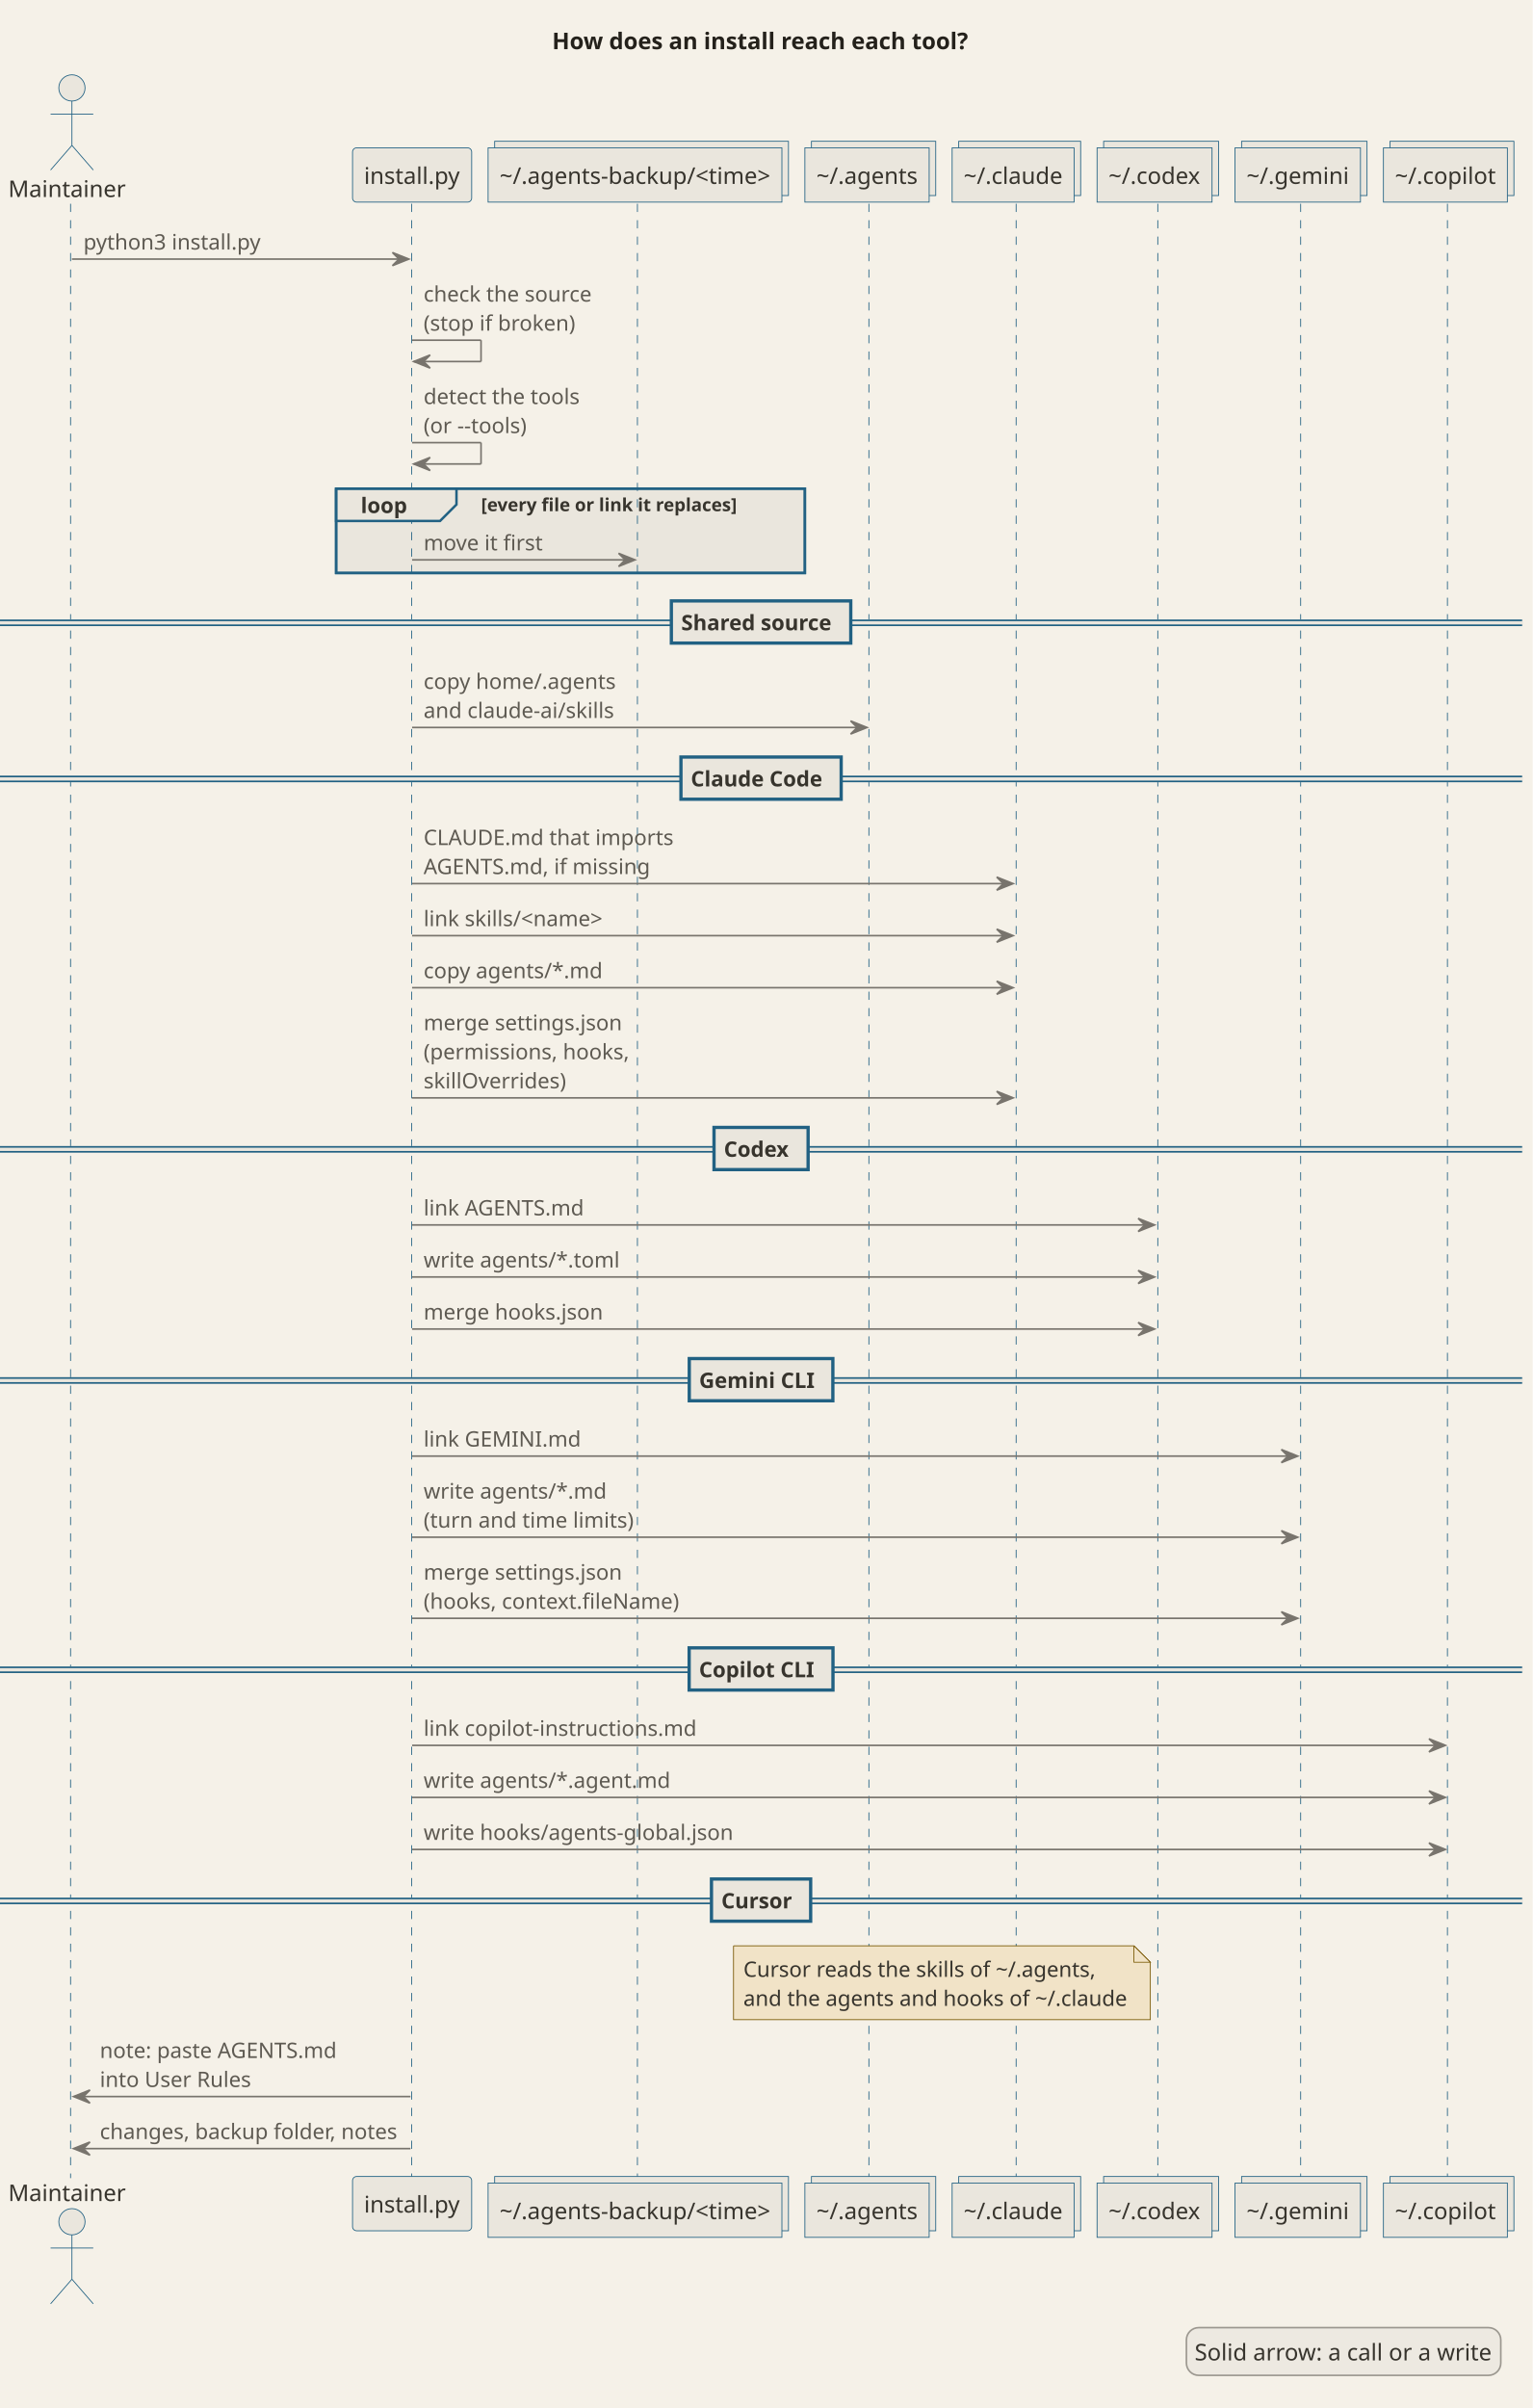
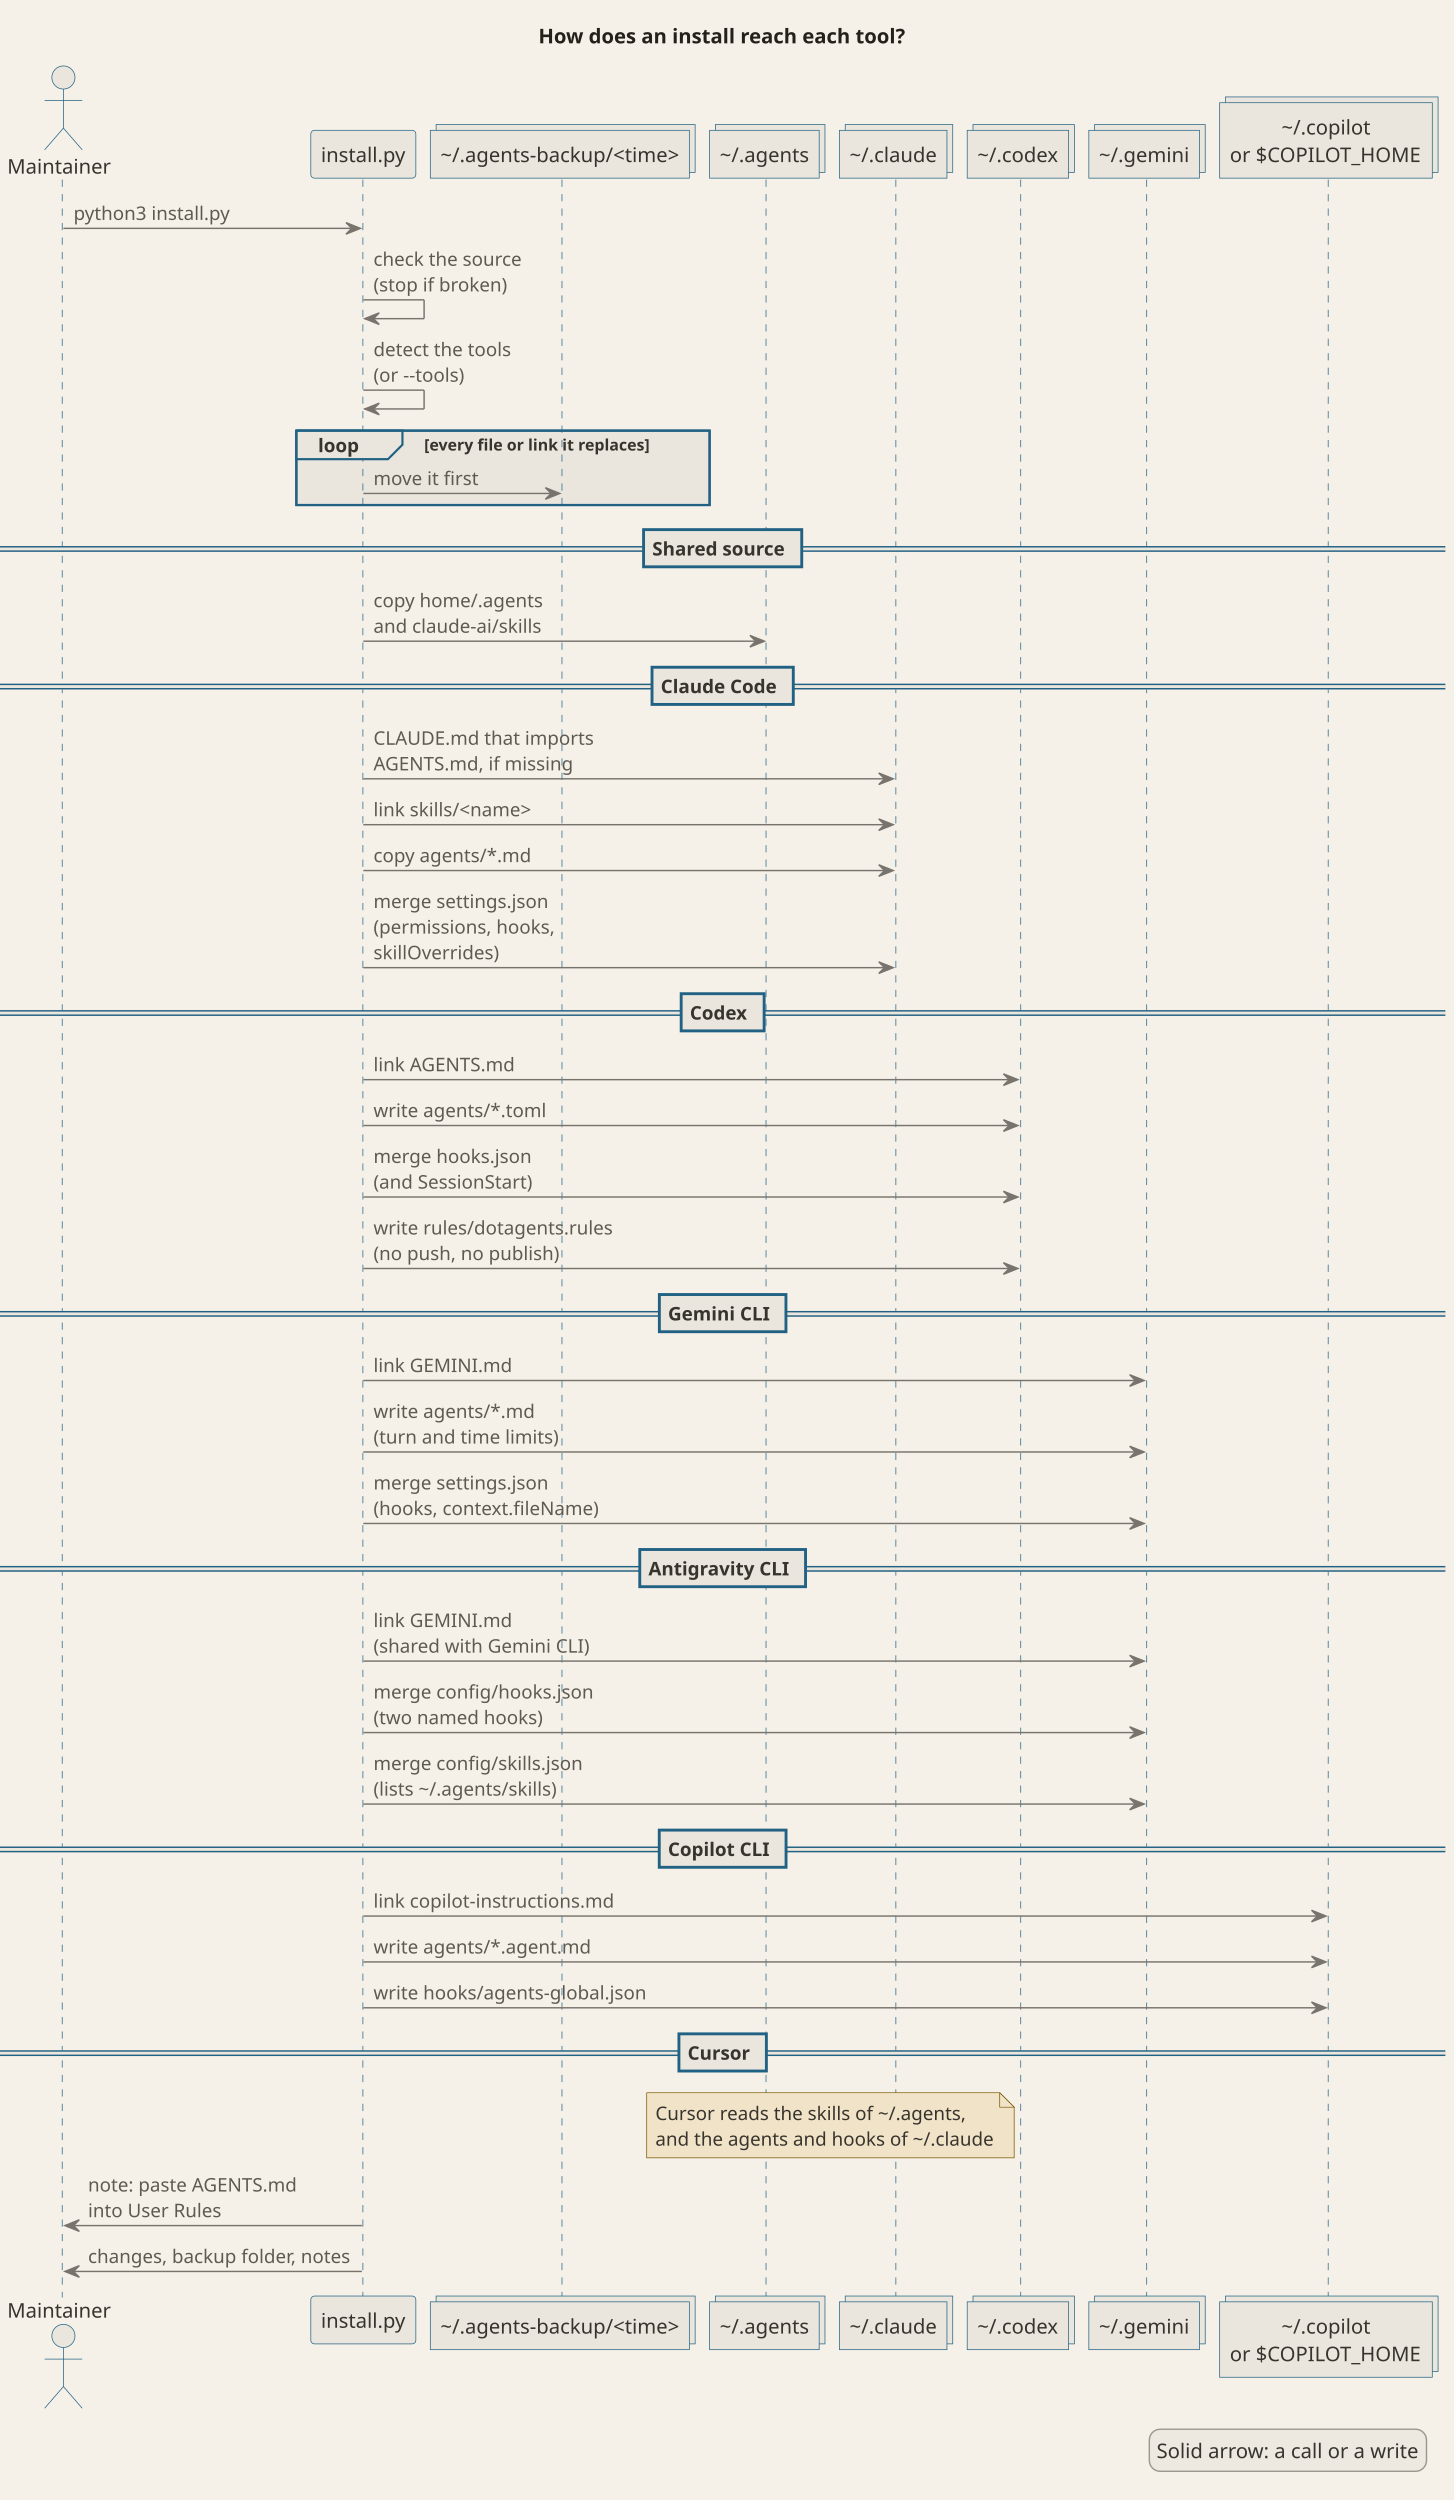
- <svg xmlns="http://www.w3.org/2000/svg" contentStyleType="text/css" data-diagram-type="SEQUENCE" height="1467px" preserveAspectRatio="none" style="width:934px;height:1467px;background:#F5F1E8;" version="1.1" viewBox="0 0 934 1467" width="934px" zoomAndPan="magnify">
+ <svg xmlns="http://www.w3.org/2000/svg" contentStyleType="text/css" data-diagram-type="SEQUENCE" height="1728px" preserveAspectRatio="none" style="width:1005px;height:1728px;background:#F5F1E8;" version="1.1" viewBox="0 0 1005 1728" width="1005px" zoomAndPan="magnify">
  <defs />
  <g>
-     <rect fill="#F5F1E8" height="1467" style="stroke:none;stroke-width:1;" width="934" x="0" y="0" />
-     <text fill="#24211B" font-family="sans-serif" font-size="14" font-weight="bold" lengthAdjust="spacing" textLength="253.693" x="336.432" y="29.966">How does an install reach each tool?</text>
+     <rect fill="#F5F1E8" height="1728" style="stroke:none;stroke-width:1;" width="1005" x="0" y="0" />
+     <text fill="#24211B" font-family="sans-serif" font-size="14" font-weight="bold" lengthAdjust="spacing" textLength="253.693" x="372.153" y="29.966">How does an install reach each tool?</text>
    <rect fill="#EAE6DD" height="51.412" style="stroke:#216183;stroke-width:1.5;" width="285.649" x="204.831" y="297.666" />
    <g>
-       <rect fill="#000000" fill-opacity="0" height="1202.829" width="8" x="39.833" y="124.136" />
-       <line style="stroke:#216183;stroke-width:0.5;stroke-dasharray:5.0,5.0;" x1="43" x2="43" y1="124.136" y2="1326.965" />
-     </g>
-     <g>
-       <rect fill="#000000" fill-opacity="0" height="1202.829" width="8" x="247.133" y="124.136" />
-       <line style="stroke:#216183;stroke-width:0.5;stroke-dasharray:5.0,5.0;" x1="250.831" x2="250.831" y1="124.136" y2="1326.965" />
-     </g>
-     <g>
-       <rect fill="#000000" fill-opacity="0" height="1202.829" width="8" x="384.958" y="124.136" />
-       <line style="stroke:#216183;stroke-width:0.5;stroke-dasharray:5.0,5.0;" x1="388.435" x2="388.435" y1="124.136" y2="1326.965" />
-     </g>
-     <g>
-       <rect fill="#000000" fill-opacity="0" height="1202.829" width="8" x="526.35" y="124.136" />
-       <line style="stroke:#216183;stroke-width:0.5;stroke-dasharray:5.0,5.0;" x1="529.48" x2="529.48" y1="124.136" y2="1326.965" />
-     </g>
-     <g>
-       <rect fill="#000000" fill-opacity="0" height="1202.829" width="8" x="615.376" y="124.136" />
-       <line style="stroke:#216183;stroke-width:0.5;stroke-dasharray:5.0,5.0;" x1="619.22" x2="619.22" y1="124.136" y2="1326.965" />
-     </g>
-     <g>
-       <rect fill="#000000" fill-opacity="0" height="1202.829" width="8" x="701.567" y="124.136" />
-       <line style="stroke:#216183;stroke-width:0.5;stroke-dasharray:5.0,5.0;" x1="705.532" x2="705.532" y1="124.136" y2="1326.965" />
-     </g>
-     <g>
-       <rect fill="#000000" fill-opacity="0" height="1202.829" width="8" x="788.821" y="124.136" />
-       <line style="stroke:#216183;stroke-width:0.5;stroke-dasharray:5.0,5.0;" x1="792.602" x2="792.602" y1="124.136" y2="1326.965" />
-     </g>
-     <g>
-       <rect fill="#000000" fill-opacity="0" height="1202.829" width="8" x="878.799" y="124.136" />
-       <line style="stroke:#216183;stroke-width:0.5;stroke-dasharray:5.0,5.0;" x1="882.041" x2="882.041" y1="124.136" y2="1326.965" />
+       <rect fill="#000000" fill-opacity="0" height="1463.889" width="8" x="39.833" y="124.136" />
+       <line style="stroke:#216183;stroke-width:0.5;stroke-dasharray:5.0,5.0;" x1="43" x2="43" y1="124.136" y2="1588.025" />
+     </g>
+     <g>
+       <rect fill="#000000" fill-opacity="0" height="1463.889" width="8" x="247.133" y="124.136" />
+       <line style="stroke:#216183;stroke-width:0.5;stroke-dasharray:5.0,5.0;" x1="250.831" x2="250.831" y1="124.136" y2="1588.025" />
+     </g>
+     <g>
+       <rect fill="#000000" fill-opacity="0" height="1463.889" width="8" x="384.958" y="124.136" />
+       <line style="stroke:#216183;stroke-width:0.5;stroke-dasharray:5.0,5.0;" x1="388.435" x2="388.435" y1="124.136" y2="1588.025" />
+     </g>
+     <g>
+       <rect fill="#000000" fill-opacity="0" height="1463.889" width="8" x="526.35" y="124.136" />
+       <line style="stroke:#216183;stroke-width:0.5;stroke-dasharray:5.0,5.0;" x1="529.48" x2="529.48" y1="124.136" y2="1588.025" />
+     </g>
+     <g>
+       <rect fill="#000000" fill-opacity="0" height="1463.889" width="8" x="615.376" y="124.136" />
+       <line style="stroke:#216183;stroke-width:0.5;stroke-dasharray:5.0,5.0;" x1="619.22" x2="619.22" y1="124.136" y2="1588.025" />
+     </g>
+     <g>
+       <rect fill="#000000" fill-opacity="0" height="1463.889" width="8" x="701.567" y="124.136" />
+       <line style="stroke:#216183;stroke-width:0.5;stroke-dasharray:5.0,5.0;" x1="705.532" x2="705.532" y1="124.136" y2="1588.025" />
+     </g>
+     <g>
+       <rect fill="#000000" fill-opacity="0" height="1463.889" width="8" x="788.821" y="124.136" />
+       <line style="stroke:#216183;stroke-width:0.5;stroke-dasharray:5.0,5.0;" x1="792.602" x2="792.602" y1="124.136" y2="1588.025" />
+     </g>
+     <g>
+       <rect fill="#000000" fill-opacity="0" height="1463.889" width="8" x="914.52" y="124.136" />
+       <line style="stroke:#216183;stroke-width:0.5;stroke-dasharray:5.0,5.0;" x1="918.041" x2="918.041" y1="124.136" y2="1588.025" />
    </g>
    <g class="participant participant-head" data-participant="user">
      <text fill="#37342D" font-family="sans-serif" font-size="14" lengthAdjust="spacing" textLength="71.666" x="5" y="120.034">Maintainer</text>
      <ellipse cx="43.833" cy="53.568" fill="#EAE6DD" rx="8" ry="8" style="stroke:#216183;stroke-width:0.5;" />
      <path d="M43.833,61.568 L43.833,88.568 M30.833,69.568 L56.833,69.568 M43.833,88.568 L30.833,103.568 M43.833,88.568 L56.833,103.568" fill="none" style="stroke:#216183;stroke-width:0.5;" />
    </g>
    <g class="participant participant-tail" data-participant="user">
-       <text fill="#37342D" font-family="sans-serif" font-size="14" lengthAdjust="spacing" textLength="71.666" x="5" y="1340.93">Maintainer</text>
-       <ellipse cx="43.833" cy="1353.532" fill="#EAE6DD" rx="8" ry="8" style="stroke:#216183;stroke-width:0.5;" />
-       <path d="M43.833,1361.532 L43.833,1388.532 M30.833,1369.532 L56.833,1369.532 M43.833,1388.532 L30.833,1403.532 M43.833,1388.532 L56.833,1403.532" fill="none" style="stroke:#216183;stroke-width:0.5;" />
+       <text fill="#37342D" font-family="sans-serif" font-size="14" lengthAdjust="spacing" textLength="71.666" x="5" y="1601.991">Maintainer</text>
+       <ellipse cx="43.833" cy="1614.592" fill="#EAE6DD" rx="8" ry="8" style="stroke:#216183;stroke-width:0.5;" />
+       <path d="M43.833,1622.592 L43.833,1649.592 M30.833,1630.592 L56.833,1630.592 M43.833,1649.592 L30.833,1664.592 M43.833,1649.592 L56.833,1664.592" fill="none" style="stroke:#216183;stroke-width:0.5;" />
    </g>
    <g class="participant participant-head" data-participant="install">
      <rect fill="#EAE6DD" height="33.068" rx="2.5" ry="2.5" style="stroke:#216183;stroke-width:0.5;" width="72.604" x="214.831" y="90.068" />
      <text fill="#37342D" font-family="sans-serif" font-size="14" lengthAdjust="spacing" textLength="58.604" x="221.831" y="112.034">install.py</text>
    </g>
    <g class="participant participant-tail" data-participant="install">
-       <rect fill="#EAE6DD" height="33.068" rx="2.5" ry="2.5" style="stroke:#216183;stroke-width:0.5;" width="72.604" x="214.831" y="1325.965" />
-       <text fill="#37342D" font-family="sans-serif" font-size="14" lengthAdjust="spacing" textLength="58.604" x="221.831" y="1347.93">install.py</text>
+       <rect fill="#EAE6DD" height="33.068" rx="2.5" ry="2.5" style="stroke:#216183;stroke-width:0.5;" width="72.604" x="214.831" y="1587.025" />
+       <text fill="#37342D" font-family="sans-serif" font-size="14" lengthAdjust="spacing" textLength="58.604" x="221.831" y="1608.991">install.py</text>
    </g>
    <g class="participant participant-head" data-participant="backup">
      <rect fill="#EAE6DD" height="33.068" style="stroke:#216183;stroke-width:0.5;" width="179.045" x="301.435" y="86.068" />
      <rect fill="#EAE6DD" height="33.068" style="stroke:#216183;stroke-width:0.5;" width="179.045" x="297.435" y="90.068" />
      <text fill="#37342D" font-family="sans-serif" font-size="14" lengthAdjust="spacing" textLength="165.045" x="304.435" y="112.034">~/.agents-backup/&lt;time&gt;</text>
    </g>
    <g class="participant participant-tail" data-participant="backup">
-       <rect fill="#EAE6DD" height="33.068" style="stroke:#216183;stroke-width:0.5;" width="179.045" x="301.435" y="1325.965" />
-       <rect fill="#EAE6DD" height="33.068" style="stroke:#216183;stroke-width:0.5;" width="179.045" x="297.435" y="1329.965" />
-       <text fill="#37342D" font-family="sans-serif" font-size="14" lengthAdjust="spacing" textLength="165.045" x="304.435" y="1351.93">~/.agents-backup/&lt;time&gt;</text>
+       <rect fill="#EAE6DD" height="33.068" style="stroke:#216183;stroke-width:0.5;" width="179.045" x="301.435" y="1587.025" />
+       <rect fill="#EAE6DD" height="33.068" style="stroke:#216183;stroke-width:0.5;" width="179.045" x="297.435" y="1591.025" />
+       <text fill="#37342D" font-family="sans-serif" font-size="14" lengthAdjust="spacing" textLength="165.045" x="304.435" y="1612.991">~/.agents-backup/&lt;time&gt;</text>
    </g>
    <g class="participant participant-head" data-participant="agents">
      <rect fill="#EAE6DD" height="33.068" style="stroke:#216183;stroke-width:0.5;" width="75.74" x="494.48" y="86.068" />
      <rect fill="#EAE6DD" height="33.068" style="stroke:#216183;stroke-width:0.5;" width="75.74" x="490.48" y="90.068" />
      <text fill="#37342D" font-family="sans-serif" font-size="14" lengthAdjust="spacing" textLength="61.74" x="497.48" y="112.034">~/.agents</text>
    </g>
    <g class="participant participant-tail" data-participant="agents">
-       <rect fill="#EAE6DD" height="33.068" style="stroke:#216183;stroke-width:0.5;" width="75.74" x="494.48" y="1325.965" />
-       <rect fill="#EAE6DD" height="33.068" style="stroke:#216183;stroke-width:0.5;" width="75.74" x="490.48" y="1329.965" />
-       <text fill="#37342D" font-family="sans-serif" font-size="14" lengthAdjust="spacing" textLength="61.74" x="497.48" y="1351.93">~/.agents</text>
+       <rect fill="#EAE6DD" height="33.068" style="stroke:#216183;stroke-width:0.5;" width="75.74" x="494.48" y="1587.025" />
+       <rect fill="#EAE6DD" height="33.068" style="stroke:#216183;stroke-width:0.5;" width="75.74" x="490.48" y="1591.025" />
+       <text fill="#37342D" font-family="sans-serif" font-size="14" lengthAdjust="spacing" textLength="61.74" x="497.48" y="1612.991">~/.agents</text>
    </g>
    <g class="participant participant-head" data-participant="claude">
      <rect fill="#EAE6DD" height="33.068" style="stroke:#216183;stroke-width:0.5;" width="74.312" x="584.22" y="86.068" />
      <rect fill="#EAE6DD" height="33.068" style="stroke:#216183;stroke-width:0.5;" width="74.312" x="580.22" y="90.068" />
      <text fill="#37342D" font-family="sans-serif" font-size="14" lengthAdjust="spacing" textLength="60.312" x="587.22" y="112.034">~/.claude</text>
    </g>
    <g class="participant participant-tail" data-participant="claude">
-       <rect fill="#EAE6DD" height="33.068" style="stroke:#216183;stroke-width:0.5;" width="74.312" x="584.22" y="1325.965" />
-       <rect fill="#EAE6DD" height="33.068" style="stroke:#216183;stroke-width:0.5;" width="74.312" x="580.22" y="1329.965" />
-       <text fill="#37342D" font-family="sans-serif" font-size="14" lengthAdjust="spacing" textLength="60.312" x="587.22" y="1351.93">~/.claude</text>
+       <rect fill="#EAE6DD" height="33.068" style="stroke:#216183;stroke-width:0.5;" width="74.312" x="584.22" y="1587.025" />
+       <rect fill="#EAE6DD" height="33.068" style="stroke:#216183;stroke-width:0.5;" width="74.312" x="580.22" y="1591.025" />
+       <text fill="#37342D" font-family="sans-serif" font-size="14" lengthAdjust="spacing" textLength="60.312" x="587.22" y="1612.991">~/.claude</text>
    </g>
    <g class="participant participant-head" data-participant="codex">
      <rect fill="#EAE6DD" height="33.068" style="stroke:#216183;stroke-width:0.5;" width="70.07" x="672.532" y="86.068" />
      <rect fill="#EAE6DD" height="33.068" style="stroke:#216183;stroke-width:0.5;" width="70.07" x="668.532" y="90.068" />
      <text fill="#37342D" font-family="sans-serif" font-size="14" lengthAdjust="spacing" textLength="56.07" x="675.532" y="112.034">~/.codex</text>
    </g>
    <g class="participant participant-tail" data-participant="codex">
-       <rect fill="#EAE6DD" height="33.068" style="stroke:#216183;stroke-width:0.5;" width="70.07" x="672.532" y="1325.965" />
-       <rect fill="#EAE6DD" height="33.068" style="stroke:#216183;stroke-width:0.5;" width="70.07" x="668.532" y="1329.965" />
-       <text fill="#37342D" font-family="sans-serif" font-size="14" lengthAdjust="spacing" textLength="56.07" x="675.532" y="1351.93">~/.codex</text>
+       <rect fill="#EAE6DD" height="33.068" style="stroke:#216183;stroke-width:0.5;" width="70.07" x="672.532" y="1587.025" />
+       <rect fill="#EAE6DD" height="33.068" style="stroke:#216183;stroke-width:0.5;" width="70.07" x="668.532" y="1591.025" />
+       <text fill="#37342D" font-family="sans-serif" font-size="14" lengthAdjust="spacing" textLength="56.07" x="675.532" y="1612.991">~/.codex</text>
    </g>
    <g class="participant participant-head" data-participant="gemini">
      <rect fill="#EAE6DD" height="33.068" style="stroke:#216183;stroke-width:0.5;" width="76.44" x="756.602" y="86.068" />
      <rect fill="#EAE6DD" height="33.068" style="stroke:#216183;stroke-width:0.5;" width="76.44" x="752.602" y="90.068" />
      <text fill="#37342D" font-family="sans-serif" font-size="14" lengthAdjust="spacing" textLength="62.44" x="759.602" y="112.034">~/.gemini</text>
    </g>
    <g class="participant participant-tail" data-participant="gemini">
-       <rect fill="#EAE6DD" height="33.068" style="stroke:#216183;stroke-width:0.5;" width="76.44" x="756.602" y="1325.965" />
-       <rect fill="#EAE6DD" height="33.068" style="stroke:#216183;stroke-width:0.5;" width="76.44" x="752.602" y="1329.965" />
-       <text fill="#37342D" font-family="sans-serif" font-size="14" lengthAdjust="spacing" textLength="62.44" x="759.602" y="1351.93">~/.gemini</text>
+       <rect fill="#EAE6DD" height="33.068" style="stroke:#216183;stroke-width:0.5;" width="76.44" x="756.602" y="1587.025" />
+       <rect fill="#EAE6DD" height="33.068" style="stroke:#216183;stroke-width:0.5;" width="76.44" x="752.602" y="1591.025" />
+       <text fill="#37342D" font-family="sans-serif" font-size="14" lengthAdjust="spacing" textLength="62.44" x="759.602" y="1612.991">~/.gemini</text>
    </g>
    <g class="participant participant-head" data-participant="copilot">
-       <rect fill="#EAE6DD" height="33.068" style="stroke:#216183;stroke-width:0.5;" width="75.516" x="847.041" y="86.068" />
-       <rect fill="#EAE6DD" height="33.068" style="stroke:#216183;stroke-width:0.5;" width="75.516" x="843.041" y="90.068" />
-       <text fill="#37342D" font-family="sans-serif" font-size="14" lengthAdjust="spacing" textLength="61.516" x="850.041" y="112.034">~/.copilot</text>
+       <rect fill="#EAE6DD" height="52.136" style="stroke:#216183;stroke-width:0.5;" width="146.958" x="847.041" y="67" />
+       <rect fill="#EAE6DD" height="52.136" style="stroke:#216183;stroke-width:0.5;" width="146.958" x="843.041" y="71" />
+       <text fill="#37342D" font-family="sans-serif" font-size="14" lengthAdjust="spacing" textLength="61.516" x="885.762" y="92.966">~/.copilot</text>
+       <text fill="#37342D" font-family="sans-serif" font-size="14" lengthAdjust="spacing" textLength="132.958" x="850.041" y="112.034">or $COPILOT_HOME</text>
    </g>
    <g class="participant participant-tail" data-participant="copilot">
-       <rect fill="#EAE6DD" height="33.068" style="stroke:#216183;stroke-width:0.5;" width="75.516" x="847.041" y="1325.965" />
-       <rect fill="#EAE6DD" height="33.068" style="stroke:#216183;stroke-width:0.5;" width="75.516" x="843.041" y="1329.965" />
-       <text fill="#37342D" font-family="sans-serif" font-size="14" lengthAdjust="spacing" textLength="61.516" x="850.041" y="1351.93">~/.copilot</text>
+       <rect fill="#EAE6DD" height="52.136" style="stroke:#216183;stroke-width:0.5;" width="146.958" x="847.041" y="1587.025" />
+       <rect fill="#EAE6DD" height="52.136" style="stroke:#216183;stroke-width:0.5;" width="146.958" x="843.041" y="1591.025" />
+       <text fill="#37342D" font-family="sans-serif" font-size="14" lengthAdjust="spacing" textLength="61.516" x="885.762" y="1612.991">~/.copilot</text>
+       <text fill="#37342D" font-family="sans-serif" font-size="14" lengthAdjust="spacing" textLength="132.958" x="850.041" y="1632.059">or $COPILOT_HOME</text>
    </g>
    <g class="message" data-participant-1="user" data-participant-2="install">
      <polygon fill="#78746D" points="239.133,153.842,249.133,157.842,239.133,161.842,243.133,157.842" style="stroke:#78746D;stroke-width:1;" />
      <line style="stroke:#78746D;stroke-width:1;" x1="43.833" x2="245.133" y1="157.842" y2="157.842" />
      <text fill="#5E5A52" font-family="sans-serif" font-size="13" lengthAdjust="spacing" textLength="108.485" x="50.833" y="152.033">python3 install.py</text>
    </g>
    <g class="message" data-participant-1="install" data-participant-2="install">
      <line style="stroke:#78746D;stroke-width:1;" x1="251.133" x2="293.133" y1="207.254" y2="207.254" />
      <line style="stroke:#78746D;stroke-width:1;" x1="293.133" x2="293.133" y1="207.254" y2="220.254" />
      <line style="stroke:#78746D;stroke-width:1;" x1="252.133" x2="293.133" y1="220.254" y2="220.254" />
      <polygon fill="#78746D" points="262.133,216.254,252.133,220.254,262.133,224.254,258.133,220.254" style="stroke:#78746D;stroke-width:1;" />
      <text fill="#5E5A52" font-family="sans-serif" font-size="13" lengthAdjust="spacing" textLength="102.674" x="258.133" y="183.739">check the source</text>
      <text fill="#5E5A52" font-family="sans-serif" font-size="13" lengthAdjust="spacing" textLength="92.703" x="258.133" y="201.445">(stop if broken)</text>
    </g>
    <g class="message" data-participant-1="install" data-participant-2="install">
      <line style="stroke:#78746D;stroke-width:1;" x1="251.133" x2="293.133" y1="269.666" y2="269.666" />
      <line style="stroke:#78746D;stroke-width:1;" x1="293.133" x2="293.133" y1="269.666" y2="282.666" />
      <line style="stroke:#78746D;stroke-width:1;" x1="252.133" x2="293.133" y1="282.666" y2="282.666" />
      <polygon fill="#78746D" points="262.133,278.666,252.133,282.666,262.133,286.666,258.133,282.666" style="stroke:#78746D;stroke-width:1;" />
      <text fill="#5E5A52" font-family="sans-serif" font-size="13" lengthAdjust="spacing" textLength="95.108" x="258.133" y="246.151">detect the tools</text>
      <text fill="#5E5A52" font-family="sans-serif" font-size="13" lengthAdjust="spacing" textLength="62.79" x="258.133" y="263.857">(or --tools)</text>
    </g>
    <path d="M204.831,297.666 L278.171,297.666 L278.171,307.372 L268.171,317.372 L204.831,317.372 L204.831,297.666" fill="#EAE6DD" style="stroke:#216183;stroke-width:1.5;" />
    <rect fill="none" height="51.412" style="stroke:#216183;stroke-width:1.5;" width="285.649" x="204.831" y="297.666" />
    <text fill="#37342D" font-family="sans-serif" font-size="13" font-weight="bold" lengthAdjust="spacing" textLength="28.34" x="219.831" y="312.563">loop</text>
    <text fill="#37342D" font-family="sans-serif" font-size="11" font-weight="bold" lengthAdjust="spacing" textLength="156.045" x="293.171" y="311.425">[every file or link it replaces]</text>
    <g class="message" data-participant-1="install" data-participant-2="backup">
      <polygon fill="#78746D" points="376.958,337.078,386.958,341.078,376.958,345.078,380.958,341.078" style="stroke:#78746D;stroke-width:1;" />
      <line style="stroke:#78746D;stroke-width:1;" x1="251.133" x2="382.958" y1="341.078" y2="341.078" />
      <text fill="#5E5A52" font-family="sans-serif" font-size="13" lengthAdjust="spacing" textLength="72.878" x="258.133" y="335.269">move it first</text>
    </g>
-     <rect fill="#EAE6DD" height="3" style="stroke:#EAE6DD;stroke-width:1;" width="927.557" x="0" y="377.931" />
-     <line style="stroke:#216183;stroke-width:1;" x1="0" x2="927.557" y1="377.931" y2="377.931" />
-     <line style="stroke:#216183;stroke-width:1;" x1="0" x2="927.557" y1="380.931" y2="380.931" />
-     <rect fill="#EAE6DD" height="25.706" style="stroke:#216183;stroke-width:2;" width="109.329" x="409.114" y="366.078" />
-     <text fill="#37342D" font-family="sans-serif" font-size="13" font-weight="bold" lengthAdjust="spacing" textLength="91.949" x="415.114" y="383.975">Shared source</text>
+     <rect fill="#EAE6DD" height="3" style="stroke:#EAE6DD;stroke-width:1;" width="998.999" x="0" y="377.931" />
+     <line style="stroke:#216183;stroke-width:1;" x1="0" x2="998.999" y1="377.931" y2="377.931" />
+     <line style="stroke:#216183;stroke-width:1;" x1="0" x2="998.999" y1="380.931" y2="380.931" />
+     <rect fill="#EAE6DD" height="25.706" style="stroke:#216183;stroke-width:2;" width="109.329" x="444.835" y="366.078" />
+     <text fill="#37342D" font-family="sans-serif" font-size="13" font-weight="bold" lengthAdjust="spacing" textLength="91.949" x="450.835" y="383.975">Shared source</text>
    <g class="message" data-participant-1="install" data-participant-2="agents">
      <polygon fill="#78746D" points="518.35,439.196,528.35,443.196,518.35,447.196,522.35,443.196" style="stroke:#78746D;stroke-width:1;" />
      <line style="stroke:#78746D;stroke-width:1;" x1="251.133" x2="524.35" y1="443.196" y2="443.196" />
      <text fill="#5E5A52" font-family="sans-serif" font-size="13" lengthAdjust="spacing" textLength="117.39" x="258.133" y="419.681">copy home/.agents</text>
      <text fill="#5E5A52" font-family="sans-serif" font-size="13" lengthAdjust="spacing" textLength="116.077" x="258.133" y="437.387">and claude-ai/skills</text>
    </g>
-     <rect fill="#EAE6DD" height="3" style="stroke:#EAE6DD;stroke-width:1;" width="927.557" x="0" y="473.049" />
-     <line style="stroke:#216183;stroke-width:1;" x1="0" x2="927.557" y1="473.049" y2="473.049" />
-     <line style="stroke:#216183;stroke-width:1;" x1="0" x2="927.557" y1="476.049" y2="476.049" />
-     <rect fill="#EAE6DD" height="25.706" style="stroke:#216183;stroke-width:2;" width="97.642" x="414.957" y="461.196" />
-     <text fill="#37342D" font-family="sans-serif" font-size="13" font-weight="bold" lengthAdjust="spacing" textLength="80.262" x="420.957" y="479.093">Claude Code</text>
+     <rect fill="#EAE6DD" height="3" style="stroke:#EAE6DD;stroke-width:1;" width="998.999" x="0" y="473.049" />
+     <line style="stroke:#216183;stroke-width:1;" x1="0" x2="998.999" y1="473.049" y2="473.049" />
+     <line style="stroke:#216183;stroke-width:1;" x1="0" x2="998.999" y1="476.049" y2="476.049" />
+     <rect fill="#EAE6DD" height="25.706" style="stroke:#216183;stroke-width:2;" width="97.642" x="450.678" y="461.196" />
+     <text fill="#37342D" font-family="sans-serif" font-size="13" font-weight="bold" lengthAdjust="spacing" textLength="80.262" x="456.678" y="479.093">Claude Code</text>
    <g class="message" data-participant-1="install" data-participant-2="claude">
      <polygon fill="#78746D" points="607.376,534.314,617.376,538.314,607.376,542.314,611.376,538.314" style="stroke:#78746D;stroke-width:1;" />
      <line style="stroke:#78746D;stroke-width:1;" x1="251.133" x2="613.376" y1="538.314" y2="538.314" />
      <text fill="#5E5A52" font-family="sans-serif" font-size="13" lengthAdjust="spacing" textLength="152.321" x="258.133" y="514.799">CLAUDE.md that imports</text>
      <text fill="#5E5A52" font-family="sans-serif" font-size="13" lengthAdjust="spacing" textLength="138.294" x="258.133" y="532.505">AGENTS.md, if missing</text>
    </g>
    <g class="message" data-participant-1="install" data-participant-2="claude">
      <polygon fill="#78746D" points="607.376,566.02,617.376,570.02,607.376,574.02,611.376,570.02" style="stroke:#78746D;stroke-width:1;" />
      <line style="stroke:#78746D;stroke-width:1;" x1="251.133" x2="613.376" y1="570.02" y2="570.02" />
      <text fill="#5E5A52" font-family="sans-serif" font-size="13" lengthAdjust="spacing" textLength="109.044" x="258.133" y="564.211">link skills/&lt;name&gt;</text>
    </g>
    <g class="message" data-participant-1="install" data-participant-2="claude">
      <polygon fill="#78746D" points="607.376,597.726,617.376,601.726,607.376,605.726,611.376,601.726" style="stroke:#78746D;stroke-width:1;" />
      <line style="stroke:#78746D;stroke-width:1;" x1="251.133" x2="613.376" y1="601.726" y2="601.726" />
      <text fill="#5E5A52" font-family="sans-serif" font-size="13" lengthAdjust="spacing" textLength="109.317" x="258.133" y="595.917">copy agents/*.md</text>
    </g>
    <g class="message" data-participant-1="install" data-participant-2="claude">
      <polygon fill="#78746D" points="607.376,664.844,617.376,668.844,607.376,672.844,611.376,668.844" style="stroke:#78746D;stroke-width:1;" />
      <line style="stroke:#78746D;stroke-width:1;" x1="251.133" x2="613.376" y1="668.844" y2="668.844" />
      <text fill="#5E5A52" font-family="sans-serif" font-size="13" lengthAdjust="spacing" textLength="121.082" x="258.133" y="627.623">merge settings.json</text>
      <text fill="#5E5A52" font-family="sans-serif" font-size="13" lengthAdjust="spacing" textLength="125.32" x="258.133" y="645.329">(permissions, hooks,</text>
      <text fill="#5E5A52" font-family="sans-serif" font-size="13" lengthAdjust="spacing" textLength="86.866" x="258.133" y="663.035">skillOverrides)</text>
    </g>
-     <rect fill="#EAE6DD" height="3" style="stroke:#EAE6DD;stroke-width:1;" width="927.557" x="0" y="698.697" />
-     <line style="stroke:#216183;stroke-width:1;" x1="0" x2="927.557" y1="698.697" y2="698.697" />
-     <line style="stroke:#216183;stroke-width:1;" x1="0" x2="927.557" y1="701.697" y2="701.697" />
-     <rect fill="#EAE6DD" height="25.706" style="stroke:#216183;stroke-width:2;" width="57.342" x="435.108" y="686.844" />
-     <text fill="#37342D" font-family="sans-serif" font-size="13" font-weight="bold" lengthAdjust="spacing" textLength="39.962" x="441.108" y="704.741">Codex</text>
+     <rect fill="#EAE6DD" height="3" style="stroke:#EAE6DD;stroke-width:1;" width="998.999" x="0" y="698.697" />
+     <line style="stroke:#216183;stroke-width:1;" x1="0" x2="998.999" y1="698.697" y2="698.697" />
+     <line style="stroke:#216183;stroke-width:1;" x1="0" x2="998.999" y1="701.697" y2="701.697" />
+     <rect fill="#EAE6DD" height="25.706" style="stroke:#216183;stroke-width:2;" width="57.342" x="470.828" y="686.844" />
+     <text fill="#37342D" font-family="sans-serif" font-size="13" font-weight="bold" lengthAdjust="spacing" textLength="39.962" x="476.828" y="704.741">Codex</text>
    <g class="message" data-participant-1="install" data-participant-2="codex">
      <polygon fill="#78746D" points="693.567,742.256,703.567,746.256,693.567,750.256,697.567,746.256" style="stroke:#78746D;stroke-width:1;" />
      <line style="stroke:#78746D;stroke-width:1;" x1="251.133" x2="699.567" y1="746.256" y2="746.256" />
      <text fill="#5E5A52" font-family="sans-serif" font-size="13" lengthAdjust="spacing" textLength="97.942" x="258.133" y="740.447">link AGENTS.md</text>
    </g>
    <g class="message" data-participant-1="install" data-participant-2="codex">
      <polygon fill="#78746D" points="693.567,773.962,703.567,777.962,693.567,781.962,697.567,777.962" style="stroke:#78746D;stroke-width:1;" />
      <line style="stroke:#78746D;stroke-width:1;" x1="251.133" x2="699.567" y1="777.962" y2="777.962" />
      <text fill="#5E5A52" font-family="sans-serif" font-size="13" lengthAdjust="spacing" textLength="119.47" x="258.133" y="772.153">write agents/*.toml</text>
    </g>
    <g class="message" data-participant-1="install" data-participant-2="codex">
-       <polygon fill="#78746D" points="693.567,805.668,703.567,809.668,693.567,813.668,697.567,809.668" style="stroke:#78746D;stroke-width:1;" />
-       <line style="stroke:#78746D;stroke-width:1;" x1="251.133" x2="699.567" y1="809.668" y2="809.668" />
+       <polygon fill="#78746D" points="693.567,823.374,703.567,827.374,693.567,831.374,697.567,827.374" style="stroke:#78746D;stroke-width:1;" />
+       <line style="stroke:#78746D;stroke-width:1;" x1="251.133" x2="699.567" y1="827.374" y2="827.374" />
      <text fill="#5E5A52" font-family="sans-serif" font-size="13" lengthAdjust="spacing" textLength="109.46" x="258.133" y="803.859">merge hooks.json</text>
-     </g>
-     <rect fill="#EAE6DD" height="3" style="stroke:#EAE6DD;stroke-width:1;" width="927.557" x="0" y="839.521" />
-     <line style="stroke:#216183;stroke-width:1;" x1="0" x2="927.557" y1="839.521" y2="839.521" />
-     <line style="stroke:#216183;stroke-width:1;" x1="0" x2="927.557" y1="842.521" y2="842.521" />
-     <rect fill="#EAE6DD" height="25.706" style="stroke:#216183;stroke-width:2;" width="87.502" x="420.027" y="827.668" />
-     <text fill="#37342D" font-family="sans-serif" font-size="13" font-weight="bold" lengthAdjust="spacing" textLength="70.122" x="426.027" y="845.565">Gemini CLI</text>
-     <g class="message" data-participant-1="install" data-participant-2="gemini">
-       <polygon fill="#78746D" points="780.821,883.08,790.821,887.08,780.821,891.08,784.821,887.08" style="stroke:#78746D;stroke-width:1;" />
-       <line style="stroke:#78746D;stroke-width:1;" x1="251.133" x2="786.821" y1="887.08" y2="887.08" />
-       <text fill="#5E5A52" font-family="sans-serif" font-size="13" lengthAdjust="spacing" textLength="95.875" x="258.133" y="881.271">link GEMINI.md</text>
-     </g>
-     <g class="message" data-participant-1="install" data-participant-2="gemini">
-       <polygon fill="#78746D" points="780.821,932.492,790.821,936.492,780.821,940.492,784.821,936.492" style="stroke:#78746D;stroke-width:1;" />
-       <line style="stroke:#78746D;stroke-width:1;" x1="251.133" x2="786.821" y1="936.492" y2="936.492" />
-       <text fill="#5E5A52" font-family="sans-serif" font-size="13" lengthAdjust="spacing" textLength="111.553" x="258.133" y="912.977">write agents/*.md</text>
-       <text fill="#5E5A52" font-family="sans-serif" font-size="13" lengthAdjust="spacing" textLength="128.063" x="258.133" y="930.683">(turn and time limits)</text>
-     </g>
-     <g class="message" data-participant-1="install" data-participant-2="gemini">
-       <polygon fill="#78746D" points="780.821,981.904,790.821,985.904,780.821,989.904,784.821,985.904" style="stroke:#78746D;stroke-width:1;" />
-       <line style="stroke:#78746D;stroke-width:1;" x1="251.133" x2="786.821" y1="985.904" y2="985.904" />
-       <text fill="#5E5A52" font-family="sans-serif" font-size="13" lengthAdjust="spacing" textLength="121.082" x="258.133" y="962.389">merge settings.json</text>
-       <text fill="#5E5A52" font-family="sans-serif" font-size="13" lengthAdjust="spacing" textLength="155.987" x="258.133" y="980.095">(hooks, context.fileName)</text>
-     </g>
-     <rect fill="#EAE6DD" height="3" style="stroke:#EAE6DD;stroke-width:1;" width="927.557" x="0" y="1015.757" />
-     <line style="stroke:#216183;stroke-width:1;" x1="0" x2="927.557" y1="1015.757" y2="1015.757" />
-     <line style="stroke:#216183;stroke-width:1;" x1="0" x2="927.557" y1="1018.757" y2="1018.757" />
-     <rect fill="#EAE6DD" height="25.706" style="stroke:#216183;stroke-width:2;" width="87.645" x="419.956" y="1003.904" />
-     <text fill="#37342D" font-family="sans-serif" font-size="13" font-weight="bold" lengthAdjust="spacing" textLength="70.265" x="425.956" y="1021.801">Copilot CLI</text>
+       <text fill="#5E5A52" font-family="sans-serif" font-size="13" lengthAdjust="spacing" textLength="109.863" x="258.133" y="821.565">(and SessionStart)</text>
+     </g>
+     <g class="message" data-participant-1="install" data-participant-2="codex">
+       <polygon fill="#78746D" points="693.567,872.786,703.567,876.786,693.567,880.786,697.567,876.786" style="stroke:#78746D;stroke-width:1;" />
+       <line style="stroke:#78746D;stroke-width:1;" x1="251.133" x2="699.567" y1="876.786" y2="876.786" />
+       <text fill="#5E5A52" font-family="sans-serif" font-size="13" lengthAdjust="spacing" textLength="165.425" x="258.133" y="853.271">write rules/dotagents.rules</text>
+       <text fill="#5E5A52" font-family="sans-serif" font-size="13" lengthAdjust="spacing" textLength="128.505" x="258.133" y="870.977">(no push, no publish)</text>
+     </g>
+     <rect fill="#EAE6DD" height="3" style="stroke:#EAE6DD;stroke-width:1;" width="998.999" x="0" y="906.639" />
+     <line style="stroke:#216183;stroke-width:1;" x1="0" x2="998.999" y1="906.639" y2="906.639" />
+     <line style="stroke:#216183;stroke-width:1;" x1="0" x2="998.999" y1="909.639" y2="909.639" />
+     <rect fill="#EAE6DD" height="25.706" style="stroke:#216183;stroke-width:2;" width="87.502" x="455.748" y="894.786" />
+     <text fill="#37342D" font-family="sans-serif" font-size="13" font-weight="bold" lengthAdjust="spacing" textLength="70.122" x="461.748" y="912.683">Gemini CLI</text>
+     <g class="message" data-participant-1="install" data-participant-2="gemini">
+       <polygon fill="#78746D" points="780.821,950.198,790.821,954.198,780.821,958.198,784.821,954.198" style="stroke:#78746D;stroke-width:1;" />
+       <line style="stroke:#78746D;stroke-width:1;" x1="251.133" x2="786.821" y1="954.198" y2="954.198" />
+       <text fill="#5E5A52" font-family="sans-serif" font-size="13" lengthAdjust="spacing" textLength="95.875" x="258.133" y="948.389">link GEMINI.md</text>
+     </g>
+     <g class="message" data-participant-1="install" data-participant-2="gemini">
+       <polygon fill="#78746D" points="780.821,999.61,790.821,1003.61,780.821,1007.61,784.821,1003.61" style="stroke:#78746D;stroke-width:1;" />
+       <line style="stroke:#78746D;stroke-width:1;" x1="251.133" x2="786.821" y1="1003.61" y2="1003.61" />
+       <text fill="#5E5A52" font-family="sans-serif" font-size="13" lengthAdjust="spacing" textLength="111.553" x="258.133" y="980.095">write agents/*.md</text>
+       <text fill="#5E5A52" font-family="sans-serif" font-size="13" lengthAdjust="spacing" textLength="128.063" x="258.133" y="997.801">(turn and time limits)</text>
+     </g>
+     <g class="message" data-participant-1="install" data-participant-2="gemini">
+       <polygon fill="#78746D" points="780.821,1049.022,790.821,1053.022,780.821,1057.022,784.821,1053.022" style="stroke:#78746D;stroke-width:1;" />
+       <line style="stroke:#78746D;stroke-width:1;" x1="251.133" x2="786.821" y1="1053.022" y2="1053.022" />
+       <text fill="#5E5A52" font-family="sans-serif" font-size="13" lengthAdjust="spacing" textLength="121.082" x="258.133" y="1029.507">merge settings.json</text>
+       <text fill="#5E5A52" font-family="sans-serif" font-size="13" lengthAdjust="spacing" textLength="155.987" x="258.133" y="1047.213">(hooks, context.fileName)</text>
+     </g>
+     <rect fill="#EAE6DD" height="3" style="stroke:#EAE6DD;stroke-width:1;" width="998.999" x="0" y="1082.875" />
+     <line style="stroke:#216183;stroke-width:1;" x1="0" x2="998.999" y1="1082.875" y2="1082.875" />
+     <line style="stroke:#216183;stroke-width:1;" x1="0" x2="998.999" y1="1085.875" y2="1085.875" />
+     <rect fill="#EAE6DD" height="25.706" style="stroke:#216183;stroke-width:2;" width="114.594" x="442.202" y="1071.022" />
+     <text fill="#37342D" font-family="sans-serif" font-size="13" font-weight="bold" lengthAdjust="spacing" textLength="97.214" x="448.202" y="1088.919">Antigravity CLI</text>
+     <g class="message" data-participant-1="install" data-participant-2="gemini">
+       <polygon fill="#78746D" points="780.821,1144.14,790.821,1148.14,780.821,1152.14,784.821,1148.14" style="stroke:#78746D;stroke-width:1;" />
+       <line style="stroke:#78746D;stroke-width:1;" x1="251.133" x2="786.821" y1="1148.14" y2="1148.14" />
+       <text fill="#5E5A52" font-family="sans-serif" font-size="13" lengthAdjust="spacing" textLength="95.875" x="258.133" y="1124.625">link GEMINI.md</text>
+       <text fill="#5E5A52" font-family="sans-serif" font-size="13" lengthAdjust="spacing" textLength="149.617" x="258.133" y="1142.331">(shared with Gemini CLI)</text>
+     </g>
+     <g class="message" data-participant-1="install" data-participant-2="gemini">
+       <polygon fill="#78746D" points="780.821,1193.552,790.821,1197.552,780.821,1201.552,784.821,1197.552" style="stroke:#78746D;stroke-width:1;" />
+       <line style="stroke:#78746D;stroke-width:1;" x1="251.133" x2="786.821" y1="1197.552" y2="1197.552" />
+       <text fill="#5E5A52" font-family="sans-serif" font-size="13" lengthAdjust="spacing" textLength="152.256" x="258.133" y="1174.037">merge config/hooks.json</text>
+       <text fill="#5E5A52" font-family="sans-serif" font-size="13" lengthAdjust="spacing" textLength="117.078" x="258.133" y="1191.743">(two named hooks)</text>
+     </g>
+     <g class="message" data-participant-1="install" data-participant-2="gemini">
+       <polygon fill="#78746D" points="780.821,1242.965,790.821,1246.965,780.821,1250.965,784.821,1246.965" style="stroke:#78746D;stroke-width:1;" />
+       <line style="stroke:#78746D;stroke-width:1;" x1="251.133" x2="786.821" y1="1246.965" y2="1246.965" />
+       <text fill="#5E5A52" font-family="sans-serif" font-size="13" lengthAdjust="spacing" textLength="144.781" x="258.133" y="1223.449">merge config/skills.json</text>
+       <text fill="#5E5A52" font-family="sans-serif" font-size="13" lengthAdjust="spacing" textLength="126.659" x="258.133" y="1241.156">(lists ~/.agents/skills)</text>
+     </g>
+     <rect fill="#EAE6DD" height="3" style="stroke:#EAE6DD;stroke-width:1;" width="998.999" x="0" y="1276.818" />
+     <line style="stroke:#216183;stroke-width:1;" x1="0" x2="998.999" y1="1276.818" y2="1276.818" />
+     <line style="stroke:#216183;stroke-width:1;" x1="0" x2="998.999" y1="1279.818" y2="1279.818" />
+     <rect fill="#EAE6DD" height="25.706" style="stroke:#216183;stroke-width:2;" width="87.645" x="455.677" y="1264.965" />
+     <text fill="#37342D" font-family="sans-serif" font-size="13" font-weight="bold" lengthAdjust="spacing" textLength="70.265" x="461.677" y="1282.861">Copilot CLI</text>
    <g class="message" data-participant-1="install" data-participant-2="copilot">
-       <polygon fill="#78746D" points="870.799,1059.316,880.799,1063.316,870.799,1067.316,874.799,1063.316" style="stroke:#78746D;stroke-width:1;" />
-       <line style="stroke:#78746D;stroke-width:1;" x1="251.133" x2="876.799" y1="1063.316" y2="1063.316" />
-       <text fill="#5E5A52" font-family="sans-serif" font-size="13" lengthAdjust="spacing" textLength="166.374" x="258.133" y="1057.507">link copilot-instructions.md</text>
+       <polygon fill="#78746D" points="906.52,1320.377,916.52,1324.377,906.52,1328.377,910.52,1324.377" style="stroke:#78746D;stroke-width:1;" />
+       <line style="stroke:#78746D;stroke-width:1;" x1="251.133" x2="912.52" y1="1324.377" y2="1324.377" />
+       <text fill="#5E5A52" font-family="sans-serif" font-size="13" lengthAdjust="spacing" textLength="166.374" x="258.133" y="1318.568">link copilot-instructions.md</text>
    </g>
    <g class="message" data-participant-1="install" data-participant-2="copilot">
-       <polygon fill="#78746D" points="870.799,1091.022,880.799,1095.022,870.799,1099.022,874.799,1095.022" style="stroke:#78746D;stroke-width:1;" />
-       <line style="stroke:#78746D;stroke-width:1;" x1="251.133" x2="876.799" y1="1095.022" y2="1095.022" />
-       <text fill="#5E5A52" font-family="sans-serif" font-size="13" lengthAdjust="spacing" textLength="150.384" x="258.133" y="1089.213">write agents/*.agent.md</text>
+       <polygon fill="#78746D" points="906.52,1352.082,916.52,1356.082,906.52,1360.082,910.52,1356.082" style="stroke:#78746D;stroke-width:1;" />
+       <line style="stroke:#78746D;stroke-width:1;" x1="251.133" x2="912.52" y1="1356.082" y2="1356.082" />
+       <text fill="#5E5A52" font-family="sans-serif" font-size="13" lengthAdjust="spacing" textLength="150.384" x="258.133" y="1350.274">write agents/*.agent.md</text>
    </g>
    <g class="message" data-participant-1="install" data-participant-2="copilot">
-       <polygon fill="#78746D" points="870.799,1122.728,880.799,1126.728,870.799,1130.728,874.799,1126.728" style="stroke:#78746D;stroke-width:1;" />
-       <line style="stroke:#78746D;stroke-width:1;" x1="251.133" x2="876.799" y1="1126.728" y2="1126.728" />
-       <text fill="#5E5A52" font-family="sans-serif" font-size="13" lengthAdjust="spacing" textLength="188.695" x="258.133" y="1120.919">write hooks/agents-global.json</text>
-     </g>
-     <rect fill="#EAE6DD" height="3" style="stroke:#EAE6DD;stroke-width:1;" width="927.557" x="0" y="1156.581" />
-     <line style="stroke:#216183;stroke-width:1;" x1="0" x2="927.557" y1="1156.581" y2="1156.581" />
-     <line style="stroke:#216183;stroke-width:1;" x1="0" x2="927.557" y1="1159.581" y2="1159.581" />
-     <rect fill="#EAE6DD" height="25.706" style="stroke:#216183;stroke-width:2;" width="60.449" x="433.554" y="1144.728" />
-     <text fill="#37342D" font-family="sans-serif" font-size="13" font-weight="bold" lengthAdjust="spacing" textLength="43.069" x="439.554" y="1162.625">Cursor</text>
-     <path d="M447,1185.434 L447,1230.434 L701,1230.434 L701,1195.434 L691,1185.434 L447,1185.434" fill="#F1E3C7" style="stroke:#775600;stroke-width:0.5;" />
-     <path d="M691,1185.434 L691,1195.434 L701,1195.434 L691,1185.434" fill="#F1E3C7" style="stroke:#775600;stroke-width:0.5;" />
-     <text fill="#37342D" font-family="sans-serif" font-size="13" lengthAdjust="spacing" textLength="214.864" x="453" y="1204.331">Cursor reads the skills of ~/.agents,</text>
-     <text fill="#37342D" font-family="sans-serif" font-size="13" lengthAdjust="spacing" textLength="233.831" x="453" y="1222.037">and the agents and hooks of ~/.claude</text>
+       <polygon fill="#78746D" points="906.52,1383.789,916.52,1387.789,906.52,1391.789,910.52,1387.789" style="stroke:#78746D;stroke-width:1;" />
+       <line style="stroke:#78746D;stroke-width:1;" x1="251.133" x2="912.52" y1="1387.789" y2="1387.789" />
+       <text fill="#5E5A52" font-family="sans-serif" font-size="13" lengthAdjust="spacing" textLength="188.695" x="258.133" y="1381.979">write hooks/agents-global.json</text>
+     </g>
+     <rect fill="#EAE6DD" height="3" style="stroke:#EAE6DD;stroke-width:1;" width="998.999" x="0" y="1417.641" />
+     <line style="stroke:#216183;stroke-width:1;" x1="0" x2="998.999" y1="1417.641" y2="1417.641" />
+     <line style="stroke:#216183;stroke-width:1;" x1="0" x2="998.999" y1="1420.641" y2="1420.641" />
+     <rect fill="#EAE6DD" height="25.706" style="stroke:#216183;stroke-width:2;" width="60.449" x="469.275" y="1405.789" />
+     <text fill="#37342D" font-family="sans-serif" font-size="13" font-weight="bold" lengthAdjust="spacing" textLength="43.069" x="475.275" y="1423.686">Cursor</text>
+     <path d="M447,1446.495 L447,1491.495 L701,1491.495 L701,1456.495 L691,1446.495 L447,1446.495" fill="#F1E3C7" style="stroke:#775600;stroke-width:0.5;" />
+     <path d="M691,1446.495 L691,1456.495 L701,1456.495 L691,1446.495" fill="#F1E3C7" style="stroke:#775600;stroke-width:0.5;" />
+     <text fill="#37342D" font-family="sans-serif" font-size="13" lengthAdjust="spacing" textLength="214.864" x="453" y="1465.392">Cursor reads the skills of ~/.agents,</text>
+     <text fill="#37342D" font-family="sans-serif" font-size="13" lengthAdjust="spacing" textLength="233.831" x="453" y="1483.098">and the agents and hooks of ~/.claude</text>
    <g class="message" data-participant-1="install" data-participant-2="user">
-       <polygon fill="#78746D" points="54.833,1273.258,44.833,1277.258,54.833,1281.258,50.833,1277.258" style="stroke:#78746D;stroke-width:1;" />
-       <line style="stroke:#78746D;stroke-width:1;" x1="48.833" x2="250.133" y1="1277.258" y2="1277.258" />
-       <text fill="#5E5A52" font-family="sans-serif" font-size="13" lengthAdjust="spacing" textLength="144.586" x="60.833" y="1253.743">note: paste AGENTS.md</text>
-       <text fill="#5E5A52" font-family="sans-serif" font-size="13" lengthAdjust="spacing" textLength="92.17" x="60.833" y="1271.449">into User Rules</text>
+       <polygon fill="#78746D" points="54.833,1534.319,44.833,1538.319,54.833,1542.319,50.833,1538.319" style="stroke:#78746D;stroke-width:1;" />
+       <line style="stroke:#78746D;stroke-width:1;" x1="48.833" x2="250.133" y1="1538.319" y2="1538.319" />
+       <text fill="#5E5A52" font-family="sans-serif" font-size="13" lengthAdjust="spacing" textLength="144.586" x="60.833" y="1514.804">note: paste AGENTS.md</text>
+       <text fill="#5E5A52" font-family="sans-serif" font-size="13" lengthAdjust="spacing" textLength="92.17" x="60.833" y="1532.51">into User Rules</text>
    </g>
    <g class="message" data-participant-1="install" data-participant-2="user">
-       <polygon fill="#78746D" points="54.833,1304.965,44.833,1308.965,54.833,1312.965,50.833,1308.965" style="stroke:#78746D;stroke-width:1;" />
-       <line style="stroke:#78746D;stroke-width:1;" x1="48.833" x2="250.133" y1="1308.965" y2="1308.965" />
-       <text fill="#5E5A52" font-family="sans-serif" font-size="13" lengthAdjust="spacing" textLength="183.3" x="60.833" y="1303.156">changes, backup folder, notes</text>
-     </g>
-     <rect fill="#EDE9E1" height="29.068" rx="7.5" ry="7.5" style="stroke:#9C9890;stroke-width:1;" width="191.579" x="722.978" y="1418.032" />
-     <text fill="#37342D" font-family="sans-serif" font-size="14" lengthAdjust="spacing" textLength="181.579" x="727.978" y="1437.998">Solid arrow: a call or a write</text>
+       <polygon fill="#78746D" points="54.833,1566.025,44.833,1570.025,54.833,1574.025,50.833,1570.025" style="stroke:#78746D;stroke-width:1;" />
+       <line style="stroke:#78746D;stroke-width:1;" x1="48.833" x2="250.133" y1="1570.025" y2="1570.025" />
+       <text fill="#5E5A52" font-family="sans-serif" font-size="13" lengthAdjust="spacing" textLength="183.3" x="60.833" y="1564.216">changes, backup folder, notes</text>
+     </g>
+     <rect fill="#EDE9E1" height="29.068" rx="7.5" ry="7.5" style="stroke:#9C9890;stroke-width:1;" width="191.579" x="794.419" y="1679.092" />
+     <text fill="#37342D" font-family="sans-serif" font-size="14" lengthAdjust="spacing" textLength="181.579" x="799.419" y="1699.059">Solid arrow: a call or a write</text>
  </g>
</svg>
